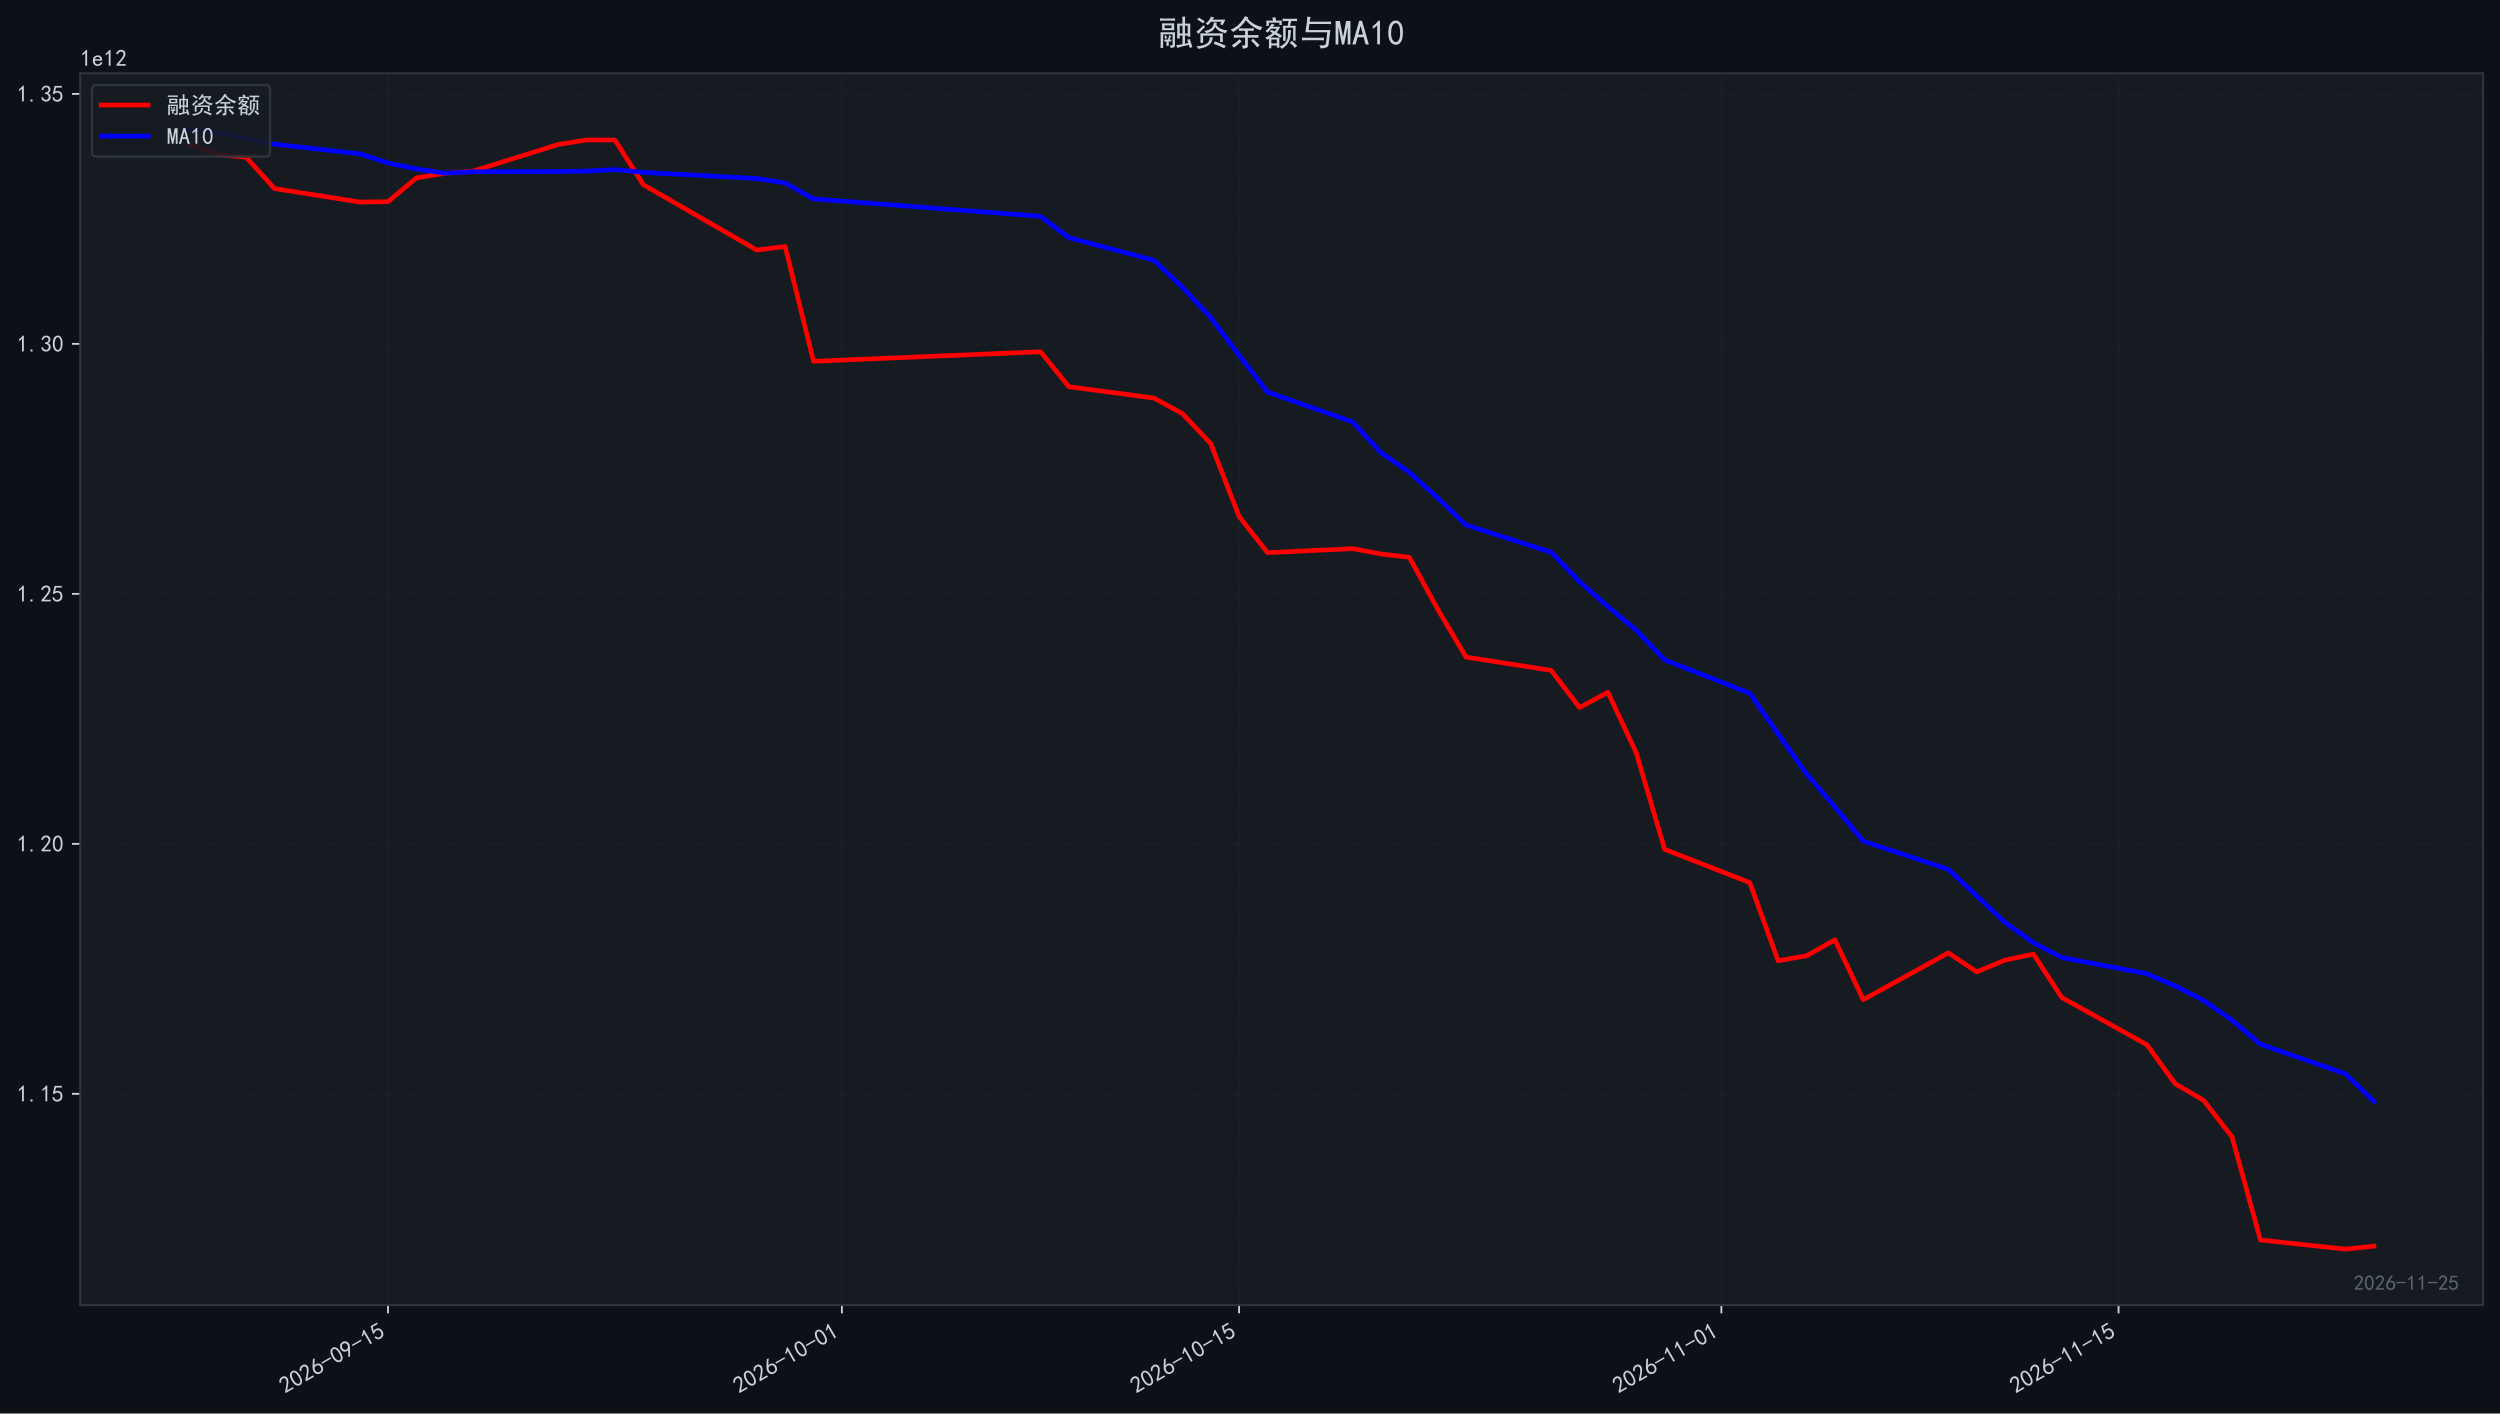
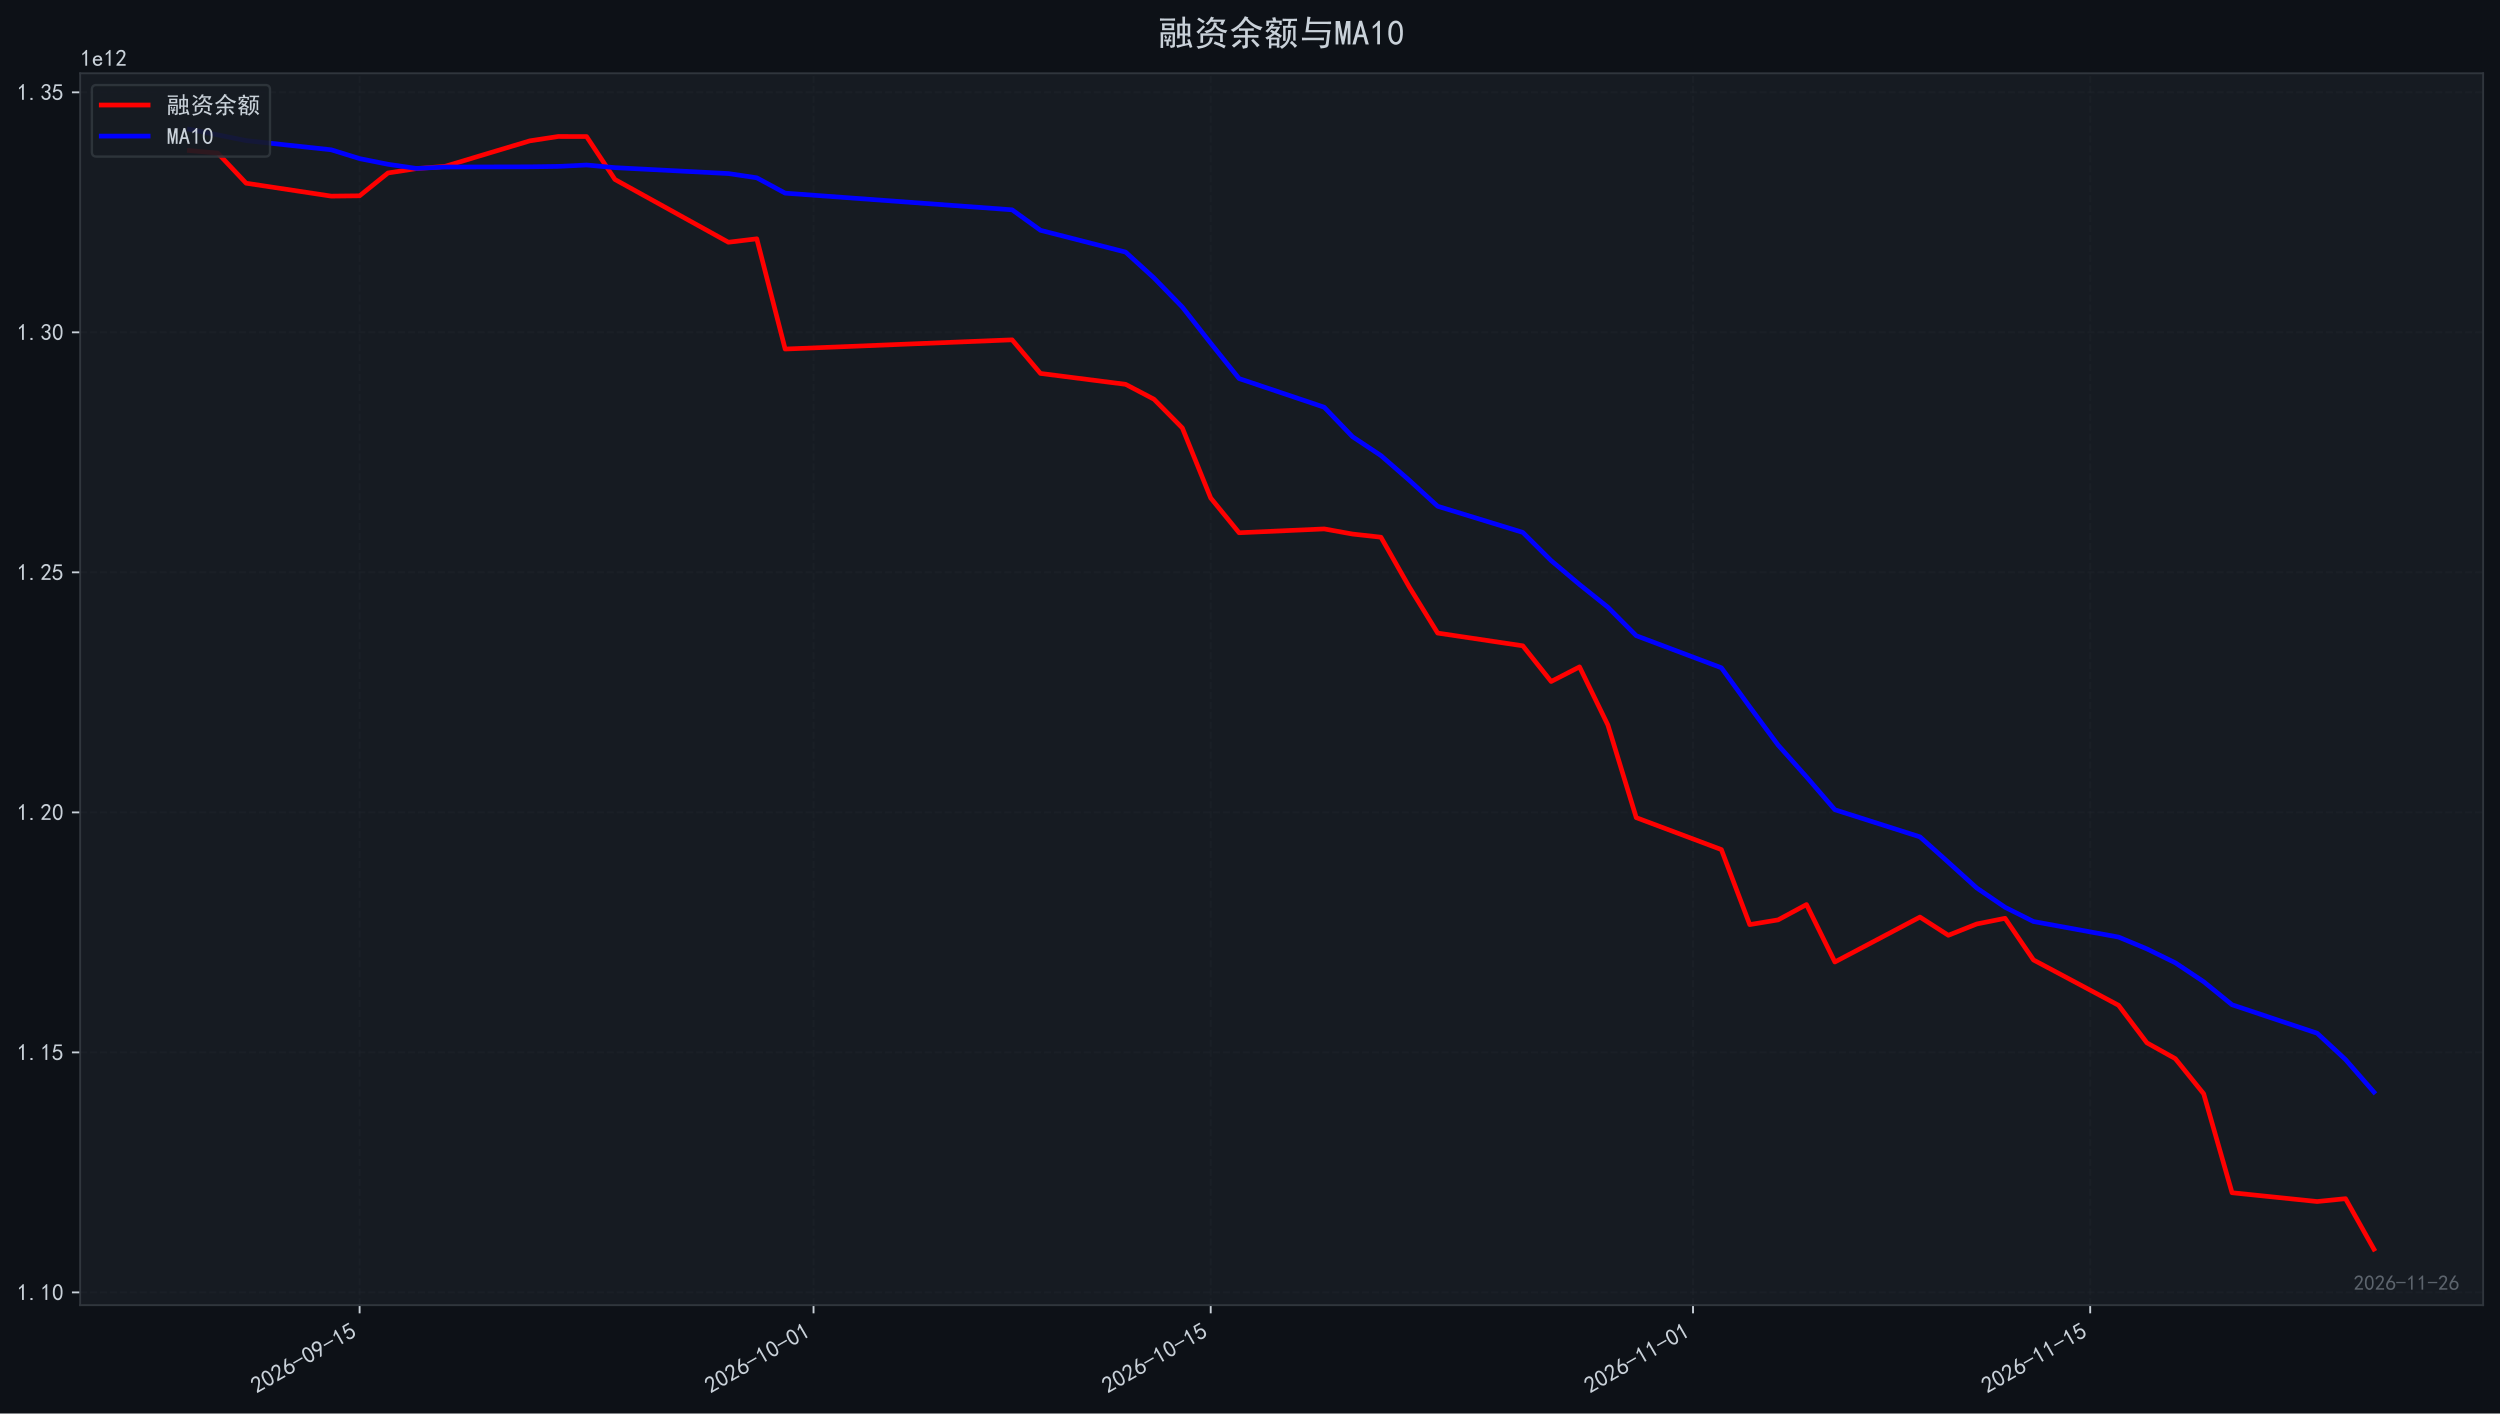
<svg xmlns="http://www.w3.org/2000/svg" xmlns:xlink="http://www.w3.org/1999/xlink" width="1066.68pt" height="603.107pt" viewBox="0 0 1066.68 603.107" version="1.1">
  <defs>
    <style type="text/css">*{stroke-linejoin: round; stroke-linecap: butt}</style>
  </defs>
  <g id="figure_1">
    <g id="patch_1">
      <path d="M 0 603.107  L 1066.68 603.107  L 1066.68 0  L 0 0  z " style="fill: #0d1117" />
    </g>
    <g id="axes_1">
      <g id="patch_2">
        <path d="M 34.2 556.87  L 1059.48 556.87  L 1059.48 31.27  L 34.2 31.27  z " style="fill: #161b22" />
      </g>
      <g id="matplotlib.axis_1">
        <g id="xtick_1">
          <g id="line2d_1">
-             <path d="M 165.538 556.87  L 165.538 31.27  " clip-path="url(#pc53d8f39ee)" style="fill: none; stroke-dasharray: 2.96,1.28; stroke-dashoffset: 0; stroke: #21262d; stroke-opacity: 0.4; stroke-width: 0.8" />
+             <path d="M 153.433 556.87  L 153.433 31.27  " clip-path="url(#pf22f213358)" style="fill: none; stroke-dasharray: 2.96,1.28; stroke-dashoffset: 0; stroke: #21262d; stroke-opacity: 0.4; stroke-width: 0.8" />
          </g>
          <g id="line2d_2">
            <defs>
-               <path id="mf915308648" d="M 0 0  L 0 3.5  " style="stroke: #c9d1d9; stroke-width: 0.8" />
+               <path id="m55d5d6ea92" d="M 0 0  L 0 3.5  " style="stroke: #c9d1d9; stroke-width: 0.8" />
            </defs>
            <g>
-               <use xlink:href="#mf915308648" x="165.538" y="556.87" style="fill: #c9d1d9; stroke: #c9d1d9; stroke-width: 0.8" />
+               <use xlink:href="#m55d5d6ea92" x="153.433" y="556.87" style="fill: #c9d1d9; stroke: #c9d1d9; stroke-width: 0.8" />
            </g>
          </g>
          <g id="text_1">
-             <g style="fill: #c9d1d9" transform="translate(121.6112 594.8242) rotate(-30) scale(0.1 -0.1)">
+             <g style="fill: #c9d1d9" transform="translate(109.5064 594.8242) rotate(-30) scale(0.1 -0.1)">
              <defs>
                <path id="SimHei-32" d="M 300 250  Q 325 625 650 925  Q 975 1225 1475 1862  Q 1975 2500 2125 2850  Q 2275 3200 2237 3450  Q 2200 3700 2000 3862  Q 1800 4025 1537 4000  Q 1275 3975 1037 3800  Q 800 3625 675 3275  L 200 3350  Q 400 3925 712 4187  Q 1025 4450 1450 4475  Q 1700 4500 1900 4462  Q 2100 4425 2312 4287  Q 2525 4150 2662 3875  Q 2800 3600 2762 3212  Q 2725 2825 2375 2287  Q 2025 1750 1025 600  L 2825 600  L 2825 150  L 300 150  L 300 250  z " transform="scale(0.015625)" />
                <path id="SimHei-30" d="M 225 2537  Q 250 3200 412 3587  Q 575 3975 875 4225  Q 1175 4475 1612 4475  Q 2050 4475 2375 4112  Q 2700 3750 2800 3200  Q 2900 2650 2862 1937  Q 2825 1225 2612 775  Q 2400 325 1975 150  Q 1550 -25 1125 187  Q 700 400 525 750  Q 350 1100 275 1487  Q 200 1875 225 2537  z M 750 2687  Q 675 2000 800 1462  Q 925 925 1212 700  Q 1500 475 1800 612  Q 2100 750 2237 1162  Q 2375 1575 2375 2062  Q 2375 2550 2337 2950  Q 2300 3350 2112 3675  Q 1925 4000 1612 4012  Q 1300 4025 1062 3700  Q 825 3375 750 2687  z " transform="scale(0.015625)" />
                <path id="SimHei-36" d="M 250 1612  Q 275 1975 387 2225  Q 500 2475 725 2850  L 1750 4450  L 2325 4450  L 1275 2800  Q 1950 2975 2350 2750  Q 2750 2525 2887 2237  Q 3025 1950 3037 1612  Q 3050 1275 2937 950  Q 2825 625 2537 362  Q 2250 100 1737 75  Q 1225 50 862 262  Q 500 475 362 862  Q 225 1250 250 1612  z M 1025 787  Q 1250 550 1625 525  Q 2000 500 2250 775  Q 2500 1050 2500 1575  Q 2500 2100 2187 2300  Q 1875 2500 1487 2450  Q 1100 2400 925 2075  Q 750 1750 775 1387  Q 800 1025 1025 787  z " transform="scale(0.015625)" />
                <path id="SimHei-2d" d="M 2975 2125  L 125 2125  L 125 2525  L 2975 2525  L 2975 2125  z " transform="scale(0.015625)" />
                <path id="SimHei-39" d="M 800 75  Q 1350 1000 1700 1750  Q 1075 1650 662 1912  Q 250 2175 162 2625  Q 75 3075 175 3437  Q 275 3800 487 4037  Q 700 4275 1000 4375  Q 1300 4475 1537 4475  Q 1775 4475 2025 4375  Q 2275 4275 2475 4075  Q 2675 3875 2750 3662  Q 2825 3450 2825 3112  Q 2825 2775 2575 2250  Q 2325 1725 1350 75  L 800 75  z M 662 2875  Q 700 2550 937 2337  Q 1175 2125 1450 2150  Q 1725 2175 1887 2300  Q 2050 2425 2200 2725  Q 2300 3100 2250 3362  Q 2200 3625 1987 3800  Q 1775 3975 1525 3975  Q 1375 4000 1137 3900  Q 900 3800 762 3500  Q 625 3200 662 2875  z " transform="scale(0.015625)" />
                <path id="SimHei-31" d="M 1400 3600  Q 1075 3275 575 2975  L 575 3450  Q 1200 3875 1600 4450  L 1900 4450  L 1900 150  L 1400 150  L 1400 3600  z " transform="scale(0.015625)" />
                <path id="SimHei-35" d="M 550 1325  Q 725 650 1150 575  Q 1575 500 1837 662  Q 2100 825 2212 1087  Q 2325 1350 2312 1675  Q 2300 2000 2137 2225  Q 1975 2450 1725 2525  Q 1475 2600 1162 2525  Q 850 2450 650 2175  L 225 2225  Q 275 2375 700 4375  L 2675 4375  L 2675 3925  L 1075 3925  Q 950 3250 825 2850  Q 1200 3025 1525 3012  Q 1850 3000 2150 2862  Q 2450 2725 2587 2487  Q 2725 2250 2787 2012  Q 2850 1775 2837 1500  Q 2825 1225 2725 937  Q 2625 650 2425 462  Q 2225 275 1937 162  Q 1650 50 1275 75  Q 900 100 562 350  Q 225 600 100 1200  L 550 1325  z " transform="scale(0.015625)" />
              </defs>
              <use xlink:href="#SimHei-32" />
              <use xlink:href="#SimHei-30" transform="translate(50 0)" />
              <use xlink:href="#SimHei-32" transform="translate(100 0)" />
              <use xlink:href="#SimHei-36" transform="translate(150 0)" />
              <use xlink:href="#SimHei-2d" transform="translate(200 0)" />
              <use xlink:href="#SimHei-30" transform="translate(250 0)" />
              <use xlink:href="#SimHei-39" transform="translate(300 0)" />
              <use xlink:href="#SimHei-2d" transform="translate(350 0)" />
              <use xlink:href="#SimHei-31" transform="translate(400 0)" />
              <use xlink:href="#SimHei-35" transform="translate(450 0)" />
            </g>
          </g>
        </g>
        <g id="xtick_2">
          <g id="line2d_3">
-             <path d="M 359.215 556.87  L 359.215 31.27  " clip-path="url(#pc53d8f39ee)" style="fill: none; stroke-dasharray: 2.96,1.28; stroke-dashoffset: 0; stroke: #21262d; stroke-opacity: 0.4; stroke-width: 0.8" />
+             <path d="M 347.11 556.87  L 347.11 31.27  " clip-path="url(#pf22f213358)" style="fill: none; stroke-dasharray: 2.96,1.28; stroke-dashoffset: 0; stroke: #21262d; stroke-opacity: 0.4; stroke-width: 0.8" />
          </g>
          <g id="line2d_4">
            <g>
-               <use xlink:href="#mf915308648" x="359.215" y="556.87" style="fill: #c9d1d9; stroke: #c9d1d9; stroke-width: 0.8" />
+               <use xlink:href="#m55d5d6ea92" x="347.11" y="556.87" style="fill: #c9d1d9; stroke: #c9d1d9; stroke-width: 0.8" />
            </g>
          </g>
          <g id="text_2">
-             <g style="fill: #c9d1d9" transform="translate(315.2887 594.8242) rotate(-30) scale(0.1 -0.1)">
+             <g style="fill: #c9d1d9" transform="translate(303.1839 594.8242) rotate(-30) scale(0.1 -0.1)">
              <use xlink:href="#SimHei-32" />
              <use xlink:href="#SimHei-30" transform="translate(50 0)" />
              <use xlink:href="#SimHei-32" transform="translate(100 0)" />
              <use xlink:href="#SimHei-36" transform="translate(150 0)" />
              <use xlink:href="#SimHei-2d" transform="translate(200 0)" />
              <use xlink:href="#SimHei-31" transform="translate(250 0)" />
              <use xlink:href="#SimHei-30" transform="translate(300 0)" />
              <use xlink:href="#SimHei-2d" transform="translate(350 0)" />
              <use xlink:href="#SimHei-30" transform="translate(400 0)" />
              <use xlink:href="#SimHei-31" transform="translate(450 0)" />
            </g>
          </g>
        </g>
        <g id="xtick_3">
          <g id="line2d_5">
-             <path d="M 528.683 556.87  L 528.683 31.27  " clip-path="url(#pc53d8f39ee)" style="fill: none; stroke-dasharray: 2.96,1.28; stroke-dashoffset: 0; stroke: #21262d; stroke-opacity: 0.4; stroke-width: 0.8" />
+             <path d="M 516.578 556.87  L 516.578 31.27  " clip-path="url(#pf22f213358)" style="fill: none; stroke-dasharray: 2.96,1.28; stroke-dashoffset: 0; stroke: #21262d; stroke-opacity: 0.4; stroke-width: 0.8" />
          </g>
          <g id="line2d_6">
            <g>
-               <use xlink:href="#mf915308648" x="528.683" y="556.87" style="fill: #c9d1d9; stroke: #c9d1d9; stroke-width: 0.8" />
+               <use xlink:href="#m55d5d6ea92" x="516.578" y="556.87" style="fill: #c9d1d9; stroke: #c9d1d9; stroke-width: 0.8" />
            </g>
          </g>
          <g id="text_3">
-             <g style="fill: #c9d1d9" transform="translate(484.7565 594.8242) rotate(-30) scale(0.1 -0.1)">
+             <g style="fill: #c9d1d9" transform="translate(472.6516 594.8242) rotate(-30) scale(0.1 -0.1)">
              <use xlink:href="#SimHei-32" />
              <use xlink:href="#SimHei-30" transform="translate(50 0)" />
              <use xlink:href="#SimHei-32" transform="translate(100 0)" />
              <use xlink:href="#SimHei-36" transform="translate(150 0)" />
              <use xlink:href="#SimHei-2d" transform="translate(200 0)" />
              <use xlink:href="#SimHei-31" transform="translate(250 0)" />
              <use xlink:href="#SimHei-30" transform="translate(300 0)" />
              <use xlink:href="#SimHei-2d" transform="translate(350 0)" />
              <use xlink:href="#SimHei-31" transform="translate(400 0)" />
              <use xlink:href="#SimHei-35" transform="translate(450 0)" />
            </g>
          </g>
        </g>
        <g id="xtick_4">
          <g id="line2d_7">
-             <path d="M 734.465 556.87  L 734.465 31.27  " clip-path="url(#pc53d8f39ee)" style="fill: none; stroke-dasharray: 2.96,1.28; stroke-dashoffset: 0; stroke: #21262d; stroke-opacity: 0.4; stroke-width: 0.8" />
+             <path d="M 722.36 556.87  L 722.36 31.27  " clip-path="url(#pf22f213358)" style="fill: none; stroke-dasharray: 2.96,1.28; stroke-dashoffset: 0; stroke: #21262d; stroke-opacity: 0.4; stroke-width: 0.8" />
          </g>
          <g id="line2d_8">
            <g>
-               <use xlink:href="#mf915308648" x="734.465" y="556.87" style="fill: #c9d1d9; stroke: #c9d1d9; stroke-width: 0.8" />
+               <use xlink:href="#m55d5d6ea92" x="722.36" y="556.87" style="fill: #c9d1d9; stroke: #c9d1d9; stroke-width: 0.8" />
            </g>
          </g>
          <g id="text_4">
-             <g style="fill: #c9d1d9" transform="translate(690.5388 594.8242) rotate(-30) scale(0.1 -0.1)">
+             <g style="fill: #c9d1d9" transform="translate(678.4339 594.8242) rotate(-30) scale(0.1 -0.1)">
              <use xlink:href="#SimHei-32" />
              <use xlink:href="#SimHei-30" transform="translate(50 0)" />
              <use xlink:href="#SimHei-32" transform="translate(100 0)" />
              <use xlink:href="#SimHei-36" transform="translate(150 0)" />
              <use xlink:href="#SimHei-2d" transform="translate(200 0)" />
              <use xlink:href="#SimHei-31" transform="translate(250 0)" />
              <use xlink:href="#SimHei-31" transform="translate(300 0)" />
              <use xlink:href="#SimHei-2d" transform="translate(350 0)" />
              <use xlink:href="#SimHei-30" transform="translate(400 0)" />
              <use xlink:href="#SimHei-31" transform="translate(450 0)" />
            </g>
          </g>
        </g>
        <g id="xtick_5">
          <g id="line2d_9">
-             <path d="M 903.933 556.87  L 903.933 31.27  " clip-path="url(#pc53d8f39ee)" style="fill: none; stroke-dasharray: 2.96,1.28; stroke-dashoffset: 0; stroke: #21262d; stroke-opacity: 0.4; stroke-width: 0.8" />
+             <path d="M 891.828 556.87  L 891.828 31.27  " clip-path="url(#pf22f213358)" style="fill: none; stroke-dasharray: 2.96,1.28; stroke-dashoffset: 0; stroke: #21262d; stroke-opacity: 0.4; stroke-width: 0.8" />
          </g>
          <g id="line2d_10">
            <g>
-               <use xlink:href="#mf915308648" x="903.933" y="556.87" style="fill: #c9d1d9; stroke: #c9d1d9; stroke-width: 0.8" />
+               <use xlink:href="#m55d5d6ea92" x="891.828" y="556.87" style="fill: #c9d1d9; stroke: #c9d1d9; stroke-width: 0.8" />
            </g>
          </g>
          <g id="text_5">
-             <g style="fill: #c9d1d9" transform="translate(860.0065 594.8242) rotate(-30) scale(0.1 -0.1)">
+             <g style="fill: #c9d1d9" transform="translate(847.9017 594.8242) rotate(-30) scale(0.1 -0.1)">
              <use xlink:href="#SimHei-32" />
              <use xlink:href="#SimHei-30" transform="translate(50 0)" />
              <use xlink:href="#SimHei-32" transform="translate(100 0)" />
              <use xlink:href="#SimHei-36" transform="translate(150 0)" />
              <use xlink:href="#SimHei-2d" transform="translate(200 0)" />
              <use xlink:href="#SimHei-31" transform="translate(250 0)" />
              <use xlink:href="#SimHei-31" transform="translate(300 0)" />
              <use xlink:href="#SimHei-2d" transform="translate(350 0)" />
              <use xlink:href="#SimHei-31" transform="translate(400 0)" />
              <use xlink:href="#SimHei-35" transform="translate(450 0)" />
            </g>
          </g>
        </g>
      </g>
      <g id="matplotlib.axis_2">
        <g id="ytick_1">
          <g id="line2d_11">
-             <path d="M 34.2 466.708  L 1059.48 466.708  " clip-path="url(#pc53d8f39ee)" style="fill: none; stroke-dasharray: 2.96,1.28; stroke-dashoffset: 0; stroke: #21262d; stroke-opacity: 0.4; stroke-width: 0.8" />
+             <path d="M 34.2 551.441  L 1059.48 551.441  " clip-path="url(#pf22f213358)" style="fill: none; stroke-dasharray: 2.96,1.28; stroke-dashoffset: 0; stroke: #21262d; stroke-opacity: 0.4; stroke-width: 0.8" />
          </g>
          <g id="line2d_12">
            <defs>
-               <path id="mda0d1d47e9" d="M 0 0  L -3.5 0  " style="stroke: #c9d1d9; stroke-width: 0.8" />
+               <path id="mf842f2596a" d="M 0 0  L -3.5 0  " style="stroke: #c9d1d9; stroke-width: 0.8" />
            </defs>
            <g>
-               <use xlink:href="#mda0d1d47e9" x="34.2" y="466.708" style="fill: #c9d1d9; stroke: #c9d1d9; stroke-width: 0.8" />
+               <use xlink:href="#mf842f2596a" x="34.2" y="551.441" style="fill: #c9d1d9; stroke: #c9d1d9; stroke-width: 0.8" />
            </g>
          </g>
          <g id="text_6">
-             <g style="fill: #c9d1d9" transform="translate(7.2 470.1454) scale(0.1 -0.1)">
+             <g style="fill: #c9d1d9" transform="translate(7.2 554.879) scale(0.1 -0.1)">
              <defs>
                <path id="SimHei-2e" d="M 1075 125  L 500 125  L 500 675  L 1075 675  L 1075 125  z " transform="scale(0.015625)" />
              </defs>
              <use xlink:href="#SimHei-31" />
              <use xlink:href="#SimHei-2e" transform="translate(50 0)" />
              <use xlink:href="#SimHei-31" transform="translate(100 0)" />
-               <use xlink:href="#SimHei-35" transform="translate(150 0)" />
+               <use xlink:href="#SimHei-30" transform="translate(150 0)" />
            </g>
          </g>
        </g>
        <g id="ytick_2">
          <g id="line2d_13">
-             <path d="M 34.2 360.049  L 1059.48 360.049  " clip-path="url(#pc53d8f39ee)" style="fill: none; stroke-dasharray: 2.96,1.28; stroke-dashoffset: 0; stroke: #21262d; stroke-opacity: 0.4; stroke-width: 0.8" />
+             <path d="M 34.2 449.03  L 1059.48 449.03  " clip-path="url(#pf22f213358)" style="fill: none; stroke-dasharray: 2.96,1.28; stroke-dashoffset: 0; stroke: #21262d; stroke-opacity: 0.4; stroke-width: 0.8" />
          </g>
          <g id="line2d_14">
            <g>
-               <use xlink:href="#mda0d1d47e9" x="34.2" y="360.049" style="fill: #c9d1d9; stroke: #c9d1d9; stroke-width: 0.8" />
+               <use xlink:href="#mf842f2596a" x="34.2" y="449.03" style="fill: #c9d1d9; stroke: #c9d1d9; stroke-width: 0.8" />
            </g>
          </g>
          <g id="text_7">
-             <g style="fill: #c9d1d9" transform="translate(7.2 363.4861) scale(0.1 -0.1)">
-               <use xlink:href="#SimHei-31" />
-               <use xlink:href="#SimHei-2e" transform="translate(50 0)" />
-               <use xlink:href="#SimHei-32" transform="translate(100 0)" />
-               <use xlink:href="#SimHei-30" transform="translate(150 0)" />
+             <g style="fill: #c9d1d9" transform="translate(7.2 452.4677) scale(0.1 -0.1)">
+               <use xlink:href="#SimHei-31" />
+               <use xlink:href="#SimHei-2e" transform="translate(50 0)" />
+               <use xlink:href="#SimHei-31" transform="translate(100 0)" />
+               <use xlink:href="#SimHei-35" transform="translate(150 0)" />
            </g>
          </g>
        </g>
        <g id="ytick_3">
          <g id="line2d_15">
-             <path d="M 34.2 253.389  L 1059.48 253.389  " clip-path="url(#pc53d8f39ee)" style="fill: none; stroke-dasharray: 2.96,1.28; stroke-dashoffset: 0; stroke: #21262d; stroke-opacity: 0.4; stroke-width: 0.8" />
+             <path d="M 34.2 346.619  L 1059.48 346.619  " clip-path="url(#pf22f213358)" style="fill: none; stroke-dasharray: 2.96,1.28; stroke-dashoffset: 0; stroke: #21262d; stroke-opacity: 0.4; stroke-width: 0.8" />
          </g>
          <g id="line2d_16">
            <g>
-               <use xlink:href="#mda0d1d47e9" x="34.2" y="253.389" style="fill: #c9d1d9; stroke: #c9d1d9; stroke-width: 0.8" />
+               <use xlink:href="#mf842f2596a" x="34.2" y="346.619" style="fill: #c9d1d9; stroke: #c9d1d9; stroke-width: 0.8" />
            </g>
          </g>
          <g id="text_8">
-             <g style="fill: #c9d1d9" transform="translate(7.2 256.8269) scale(0.1 -0.1)">
-               <use xlink:href="#SimHei-31" />
-               <use xlink:href="#SimHei-2e" transform="translate(50 0)" />
-               <use xlink:href="#SimHei-32" transform="translate(100 0)" />
-               <use xlink:href="#SimHei-35" transform="translate(150 0)" />
+             <g style="fill: #c9d1d9" transform="translate(7.2 350.0564) scale(0.1 -0.1)">
+               <use xlink:href="#SimHei-31" />
+               <use xlink:href="#SimHei-2e" transform="translate(50 0)" />
+               <use xlink:href="#SimHei-32" transform="translate(100 0)" />
+               <use xlink:href="#SimHei-30" transform="translate(150 0)" />
            </g>
          </g>
        </g>
        <g id="ytick_4">
          <g id="line2d_17">
-             <path d="M 34.2 146.73  L 1059.48 146.73  " clip-path="url(#pc53d8f39ee)" style="fill: none; stroke-dasharray: 2.96,1.28; stroke-dashoffset: 0; stroke: #21262d; stroke-opacity: 0.4; stroke-width: 0.8" />
+             <path d="M 34.2 244.208  L 1059.48 244.208  " clip-path="url(#pf22f213358)" style="fill: none; stroke-dasharray: 2.96,1.28; stroke-dashoffset: 0; stroke: #21262d; stroke-opacity: 0.4; stroke-width: 0.8" />
          </g>
          <g id="line2d_18">
            <g>
-               <use xlink:href="#mda0d1d47e9" x="34.2" y="146.73" style="fill: #c9d1d9; stroke: #c9d1d9; stroke-width: 0.8" />
+               <use xlink:href="#mf842f2596a" x="34.2" y="244.208" style="fill: #c9d1d9; stroke: #c9d1d9; stroke-width: 0.8" />
            </g>
          </g>
          <g id="text_9">
-             <g style="fill: #c9d1d9" transform="translate(7.2 150.1677) scale(0.1 -0.1)">
+             <g style="fill: #c9d1d9" transform="translate(7.2 247.6451) scale(0.1 -0.1)">
+               <use xlink:href="#SimHei-31" />
+               <use xlink:href="#SimHei-2e" transform="translate(50 0)" />
+               <use xlink:href="#SimHei-32" transform="translate(100 0)" />
+               <use xlink:href="#SimHei-35" transform="translate(150 0)" />
+             </g>
+           </g>
+         </g>
+         <g id="ytick_5">
+           <g id="line2d_19">
+             <path d="M 34.2 141.796  L 1059.48 141.796  " clip-path="url(#pf22f213358)" style="fill: none; stroke-dasharray: 2.96,1.28; stroke-dashoffset: 0; stroke: #21262d; stroke-opacity: 0.4; stroke-width: 0.8" />
+           </g>
+           <g id="line2d_20">
+             <g>
+               <use xlink:href="#mf842f2596a" x="34.2" y="141.796" style="fill: #c9d1d9; stroke: #c9d1d9; stroke-width: 0.8" />
+             </g>
+           </g>
+           <g id="text_10">
+             <g style="fill: #c9d1d9" transform="translate(7.2 145.2338) scale(0.1 -0.1)">
              <defs>
                <path id="SimHei-33" d="M 250 1225  L 700 1300  Q 800 975 1025 762  Q 1250 550 1587 562  Q 1925 575 2125 837  Q 2325 1100 2300 1437  Q 2275 1775 2037 1962  Q 1800 2150 1275 2225  L 1275 2550  Q 1800 2600 2037 2825  Q 2275 3050 2250 3412  Q 2225 3775 1925 3937  Q 1625 4100 1287 3975  Q 950 3850 750 3275  L 300 3350  Q 450 3800 712 4100  Q 975 4400 1425 4450  Q 1875 4500 2212 4337  Q 2550 4175 2687 3837  Q 2825 3500 2725 3100  Q 2625 2700 2150 2400  Q 2500 2250 2687 1950  Q 2875 1650 2812 1162  Q 2750 675 2375 375  Q 2000 75 1525 87  Q 1050 100 700 387  Q 350 675 250 1225  z " transform="scale(0.015625)" />
              </defs>
              <use xlink:href="#SimHei-31" />
              <use xlink:href="#SimHei-2e" transform="translate(50 0)" />
              <use xlink:href="#SimHei-33" transform="translate(100 0)" />
              <use xlink:href="#SimHei-30" transform="translate(150 0)" />
            </g>
          </g>
        </g>
-         <g id="ytick_5">
-           <g id="line2d_19">
-             <path d="M 34.2 40.071  L 1059.48 40.071  " clip-path="url(#pc53d8f39ee)" style="fill: none; stroke-dasharray: 2.96,1.28; stroke-dashoffset: 0; stroke: #21262d; stroke-opacity: 0.4; stroke-width: 0.8" />
-           </g>
-           <g id="line2d_20">
-             <g>
-               <use xlink:href="#mda0d1d47e9" x="34.2" y="40.071" style="fill: #c9d1d9; stroke: #c9d1d9; stroke-width: 0.8" />
-             </g>
-           </g>
-           <g id="text_10">
-             <g style="fill: #c9d1d9" transform="translate(7.2 43.50841) scale(0.1 -0.1)">
+         <g id="ytick_6">
+           <g id="line2d_21">
+             <path d="M 34.2 39.385  L 1059.48 39.385  " clip-path="url(#pf22f213358)" style="fill: none; stroke-dasharray: 2.96,1.28; stroke-dashoffset: 0; stroke: #21262d; stroke-opacity: 0.4; stroke-width: 0.8" />
+           </g>
+           <g id="line2d_22">
+             <g>
+               <use xlink:href="#mf842f2596a" x="34.2" y="39.385" style="fill: #c9d1d9; stroke: #c9d1d9; stroke-width: 0.8" />
+             </g>
+           </g>
+           <g id="text_11">
+             <g style="fill: #c9d1d9" transform="translate(7.2 42.82245) scale(0.1 -0.1)">
              <use xlink:href="#SimHei-31" />
              <use xlink:href="#SimHei-2e" transform="translate(50 0)" />
              <use xlink:href="#SimHei-33" transform="translate(100 0)" />
              <use xlink:href="#SimHei-35" transform="translate(150 0)" />
            </g>
          </g>
        </g>
-         <g id="text_11">
+         <g id="text_12">
          <g style="fill: #c9d1d9" transform="translate(34.2 28.27031) scale(0.1 -0.1)">
            <defs>
              <path id="SimHei-65" d="M 2850 1075  Q 2800 625 2450 350  Q 2100 75 1625 75  Q 1025 75 637 462  Q 250 850 250 1525  Q 250 2200 637 2587  Q 1025 2975 1625 2975  Q 2150 2975 2487 2637  Q 2825 2300 2825 1525  L 800 1525  Q 800 975 1037 750  Q 1275 525 1625 525  Q 1900 525 2075 662  Q 2250 800 2300 1075  L 2850 1075  z M 2250 1925  Q 2200 2275 2025 2412  Q 1850 2550 1575 2550  Q 1325 2550 1125 2412  Q 925 2275 825 1925  L 2250 1925  z " transform="scale(0.015625)" />
            </defs>
            <use xlink:href="#SimHei-31" />
            <use xlink:href="#SimHei-65" transform="translate(50 0)" />
            <use xlink:href="#SimHei-31" transform="translate(100 0)" />
            <use xlink:href="#SimHei-32" transform="translate(150 0)" />
          </g>
        </g>
      </g>
-       <g id="line2d_21">
-         <path d="M 80.804 61.518  L 92.908 65.961  L 105.013 67.084  L 117.118 80.463  L 153.433 86.208  L 165.538 86.059  L 177.642 75.914  L 189.747 73.978  L 201.852 73.003  L 238.167 61.637  L 250.271 59.702  L 262.376 59.734  L 274.481 78.806  L 322.9 106.693  L 335.005 105.17  L 347.11 154.152  L 443.949 150.062  L 456.054 164.996  L 492.368 169.84  L 504.473 176.457  L 516.578 189.229  L 528.683 220.354  L 540.788 235.791  L 577.102 234.088  L 589.207 236.37  L 601.312 237.772  L 613.417 259.92  L 625.521 280.372  L 661.836 286.033  L 673.941 301.879  L 686.046 295.396  L 698.151 321.248  L 710.255 362.392  L 746.57 376.586  L 758.675 409.919  L 770.78 407.818  L 782.884 401.01  L 794.989 426.526  L 831.304 406.573  L 843.409 414.669  L 855.513 409.645  L 867.618 407.116  L 879.723 425.614  L 916.038 445.775  L 928.142 462.465  L 940.247 469.485  L 952.352 485.101  L 964.457 529.065  L 1000.772 532.979  L 1012.876 531.7  " clip-path="url(#pc53d8f39ee)" style="fill: none; stroke: #ff0000; stroke-width: 2; stroke-linecap: square" />
-       </g>
-       <g id="line2d_22">
-         <path d="M 80.804 55.161  L 92.908 56.502  L 105.013 59.006  L 117.118 61.54  L 153.433 65.625  L 165.538 69.533  L 177.642 72.053  L 189.747 73.9  L 201.852 73.277  L 238.167 73.183  L 250.271 73.001  L 262.376 72.378  L 274.481 73.55  L 322.9 76.173  L 335.005 78.07  L 347.11 84.879  L 443.949 92.294  L 456.054 101.396  L 492.368 111.079  L 504.473 122.561  L 516.578 135.514  L 528.683 151.576  L 540.788 167.274  L 577.102 180.014  L 589.207 193.134  L 601.312 201.496  L 613.417 212.482  L 625.521 224.019  L 661.836 235.639  L 673.941 248.181  L 686.046 258.797  L 698.151 268.887  L 710.255 281.547  L 746.57 295.797  L 758.675 313.152  L 770.78 330.156  L 782.884 344.265  L 794.989 358.881  L 831.304 370.935  L 843.409 382.214  L 855.513 393.639  L 867.618 402.225  L 879.723 408.548  L 916.038 415.467  L 928.142 420.721  L 940.247 426.888  L 952.352 435.297  L 964.457 445.551  L 1000.772 458.192  L 1012.876 469.895  " clip-path="url(#pc53d8f39ee)" style="fill: none; stroke: #0000ff; stroke-width: 2; stroke-linecap: square" />
+       <g id="line2d_23">
+         <path d="M 80.804 64.244  L 92.908 65.322  L 105.013 78.169  L 141.328 83.685  L 153.433 83.541  L 165.538 73.801  L 177.642 71.942  L 189.747 71.006  L 226.062 60.092  L 238.167 58.234  L 250.271 58.265  L 262.376 76.577  L 310.796 103.354  L 322.9 101.892  L 335.005 148.923  L 431.844 144.995  L 443.949 159.335  L 480.263 163.986  L 492.368 170.339  L 504.473 182.603  L 516.578 212.488  L 528.683 227.31  L 564.997 225.675  L 577.102 227.866  L 589.207 229.212  L 601.312 250.478  L 613.417 270.116  L 649.731 275.551  L 661.836 290.766  L 673.941 284.541  L 686.046 309.364  L 698.151 348.869  L 734.465 362.498  L 746.57 394.503  L 758.675 392.486  L 770.78 385.949  L 782.884 410.449  L 819.199 391.29  L 831.304 399.064  L 843.409 394.24  L 855.513 391.812  L 867.618 409.573  L 903.933 428.931  L 916.038 444.956  L 928.142 451.697  L 940.247 466.691  L 952.352 508.904  L 988.667 512.662  L 1000.772 511.434  L 1012.876 532.979  " clip-path="url(#pf22f213358)" style="fill: none; stroke: #ff0000; stroke-width: 2; stroke-linecap: square" />
+       </g>
+       <g id="line2d_24">
+         <path d="M 80.804 55.161  L 92.908 57.565  L 105.013 59.999  L 141.328 63.921  L 153.433 67.674  L 165.538 70.093  L 177.642 71.867  L 189.747 71.269  L 226.062 71.178  L 238.167 71.004  L 250.271 70.406  L 262.376 71.531  L 310.796 74.05  L 322.9 75.87  L 335.005 82.409  L 431.844 89.528  L 443.949 98.267  L 480.263 107.565  L 492.368 118.59  L 504.473 131.027  L 516.578 146.449  L 528.683 161.522  L 564.997 173.754  L 577.102 186.352  L 589.207 194.381  L 601.312 204.929  L 613.417 216.007  L 649.731 227.164  L 661.836 239.206  L 673.941 249.4  L 686.046 259.088  L 698.151 271.244  L 734.465 284.926  L 746.57 301.59  L 758.675 317.917  L 770.78 331.464  L 782.884 345.497  L 819.199 357.071  L 831.304 367.901  L 843.409 378.871  L 855.513 387.116  L 867.618 393.186  L 903.933 399.83  L 916.038 404.875  L 928.142 410.796  L 940.247 418.87  L 952.352 428.716  L 988.667 440.853  L 1000.772 452.09  L 1012.876 465.964  " clip-path="url(#pf22f213358)" style="fill: none; stroke: #0000ff; stroke-width: 2; stroke-linecap: square" />
      </g>
      <g id="patch_3">
        <path d="M 34.2 556.87  L 34.2 31.27  " style="fill: none; stroke: #30363d; stroke-width: 0.8; stroke-linejoin: miter; stroke-linecap: square" />
      </g>
      <g id="patch_4">
        <path d="M 1059.48 556.87  L 1059.48 31.27  " style="fill: none; stroke: #30363d; stroke-width: 0.8; stroke-linejoin: miter; stroke-linecap: square" />
      </g>
      <g id="patch_5">
        <path d="M 34.2 556.87  L 1059.48 556.87  " style="fill: none; stroke: #30363d; stroke-width: 0.8; stroke-linejoin: miter; stroke-linecap: square" />
      </g>
      <g id="patch_6">
        <path d="M 34.2 31.27  L 1059.48 31.27  " style="fill: none; stroke: #30363d; stroke-width: 0.8; stroke-linejoin: miter; stroke-linecap: square" />
      </g>
-       <g id="text_12">
+       <g id="text_13">
        <g style="fill: #8b949e; opacity: 0.6" transform="translate(1004.227 550.4893) scale(0.09 -0.09)">
          <use xlink:href="#SimHei-32" />
          <use xlink:href="#SimHei-30" transform="translate(50 0)" />
          <use xlink:href="#SimHei-32" transform="translate(100 0)" />
          <use xlink:href="#SimHei-36" transform="translate(150 0)" />
          <use xlink:href="#SimHei-2d" transform="translate(200 0)" />
          <use xlink:href="#SimHei-31" transform="translate(250 0)" />
          <use xlink:href="#SimHei-31" transform="translate(300 0)" />
          <use xlink:href="#SimHei-2d" transform="translate(350 0)" />
          <use xlink:href="#SimHei-32" transform="translate(400 0)" />
-           <use xlink:href="#SimHei-35" transform="translate(450 0)" />
-         </g>
-       </g>
-       <g id="text_13">
+           <use xlink:href="#SimHei-36" transform="translate(450 0)" />
+         </g>
+       </g>
+       <g id="text_14">
        <g style="fill: #c9d1d9" transform="translate(494.34 19.27031) scale(0.15 -0.15)">
          <defs>
            <path id="SimHei-878d" d="M 5200 975  Q 5400 1025 5650 1125  Q 5775 775 5887 475  Q 6000 175 6150 -350  Q 5925 -425 5675 -500  Q 5575 -175 5500 50  Q 4825 -100 4362 -212  Q 3900 -325 3400 -500  Q 3325 -225 3200 0  Q 3575 25 4350 175  L 4350 1750  L 3850 1750  L 3850 1225  L 3375 1225  Q 3400 1975 3400 2675  Q 3400 3400 3375 3925  L 4350 3925  Q 4350 4925 4325 5200  L 4825 5200  Q 4800 4875 4800 3925  L 5775 3925  Q 5750 3325 5750 2700  Q 5750 2100 5775 1550  L 5300 1550  L 5300 1750  L 4800 1750  L 4800 250  Q 5075 325 5400 400  Q 5325 650 5200 975  z M 2025 -50  Q 2425 -50 2475 -12  Q 2525 25 2550 150  L 2550 1975  L 825 1975  L 825 -500  L 350 -500  Q 375 100 375 475  L 375 1400  Q 375 1850 350 2350  L 3000 2350  Q 2975 1950 2975 1450  L 2975 -25  Q 2975 -325 2787 -387  Q 2600 -450 2225 -525  Q 2125 -225 2025 -50  z M 625 2725  Q 650 3050 650 3350  Q 650 3675 625 3975  L 2850 3975  Q 2825 3675 2825 3350  Q 2825 3050 2850 2725  L 625 2725  z M 3000 4450  Q 2650 4475 2175 4475  L 1200 4475  Q 625 4475 250 4450  L 250 4875  Q 550 4850 1125 4850  L 2175 4850  Q 2700 4850 3000 4875  L 3000 4450  z M 2325 1675  Q 2175 1475 2000 1025  L 2325 1025  L 2325 675  L 1850 675  L 1850 -125  L 1425 -125  L 1425 675  L 1025 675  L 1025 1025  L 1700 1025  Q 1875 1500 1925 1825  Q 2100 1700 2325 1675  z M 5300 2125  L 5300 3550  L 4800 3550  L 4800 2125  L 5300 2125  z M 4350 2125  L 4350 3550  L 3850 3550  L 3850 2125  L 4350 2125  z M 2350 3100  L 2350 3600  L 1100 3600  L 1100 3100  L 2350 3100  z M 1575 1275  Q 1400 1225 1225 1150  Q 1150 1425 1025 1675  L 1325 1825  Q 1425 1550 1575 1275  z " transform="scale(0.015625)" />
            <path id="SimHei-8d44" d="M 5300 2150  Q 5275 1825 5275 1450  Q 5275 1075 5300 575  L 4800 575  L 4800 1725  L 1700 1725  L 1700 425  L 1200 425  Q 1225 1000 1225 1375  Q 1225 1775 1200 2150  L 5300 2150  z M 4225 4075  Q 4050 3775 4200 3562  Q 4350 3350 4612 3162  Q 4875 2975 5262 2850  Q 5650 2725 6125 2700  Q 5925 2425 5825 2175  Q 5200 2300 4712 2550  Q 4225 2800 3900 3350  Q 3675 2775 3250 2550  Q 2825 2325 2325 2175  Q 2125 2400 1925 2575  Q 2975 2775 3300 3175  Q 3625 3575 3650 4150  L 4225 4075  z M 3125 4250  Q 2825 3850 2550 3650  Q 2375 3825 2175 3950  Q 2475 4150 2737 4487  Q 3000 4825 3150 5200  Q 3375 5100 3700 5050  Q 3575 4825 3400 4650  L 5750 4650  Q 5675 4500 5300 3675  Q 5000 3750 4800 3775  Q 4925 4050 5025 4250  L 3125 4250  z M 3525 1375  Q 3400 1100 3337 825  Q 3275 550 3012 262  Q 2750 -25 2250 -275  Q 1750 -525 800 -675  Q 725 -425 500 -200  Q 1225 -175 1712 -12  Q 2200 150 2450 350  Q 2700 550 2812 837  Q 2925 1125 2925 1450  Q 3225 1400 3525 1375  z M 3825 700  Q 4300 525 4750 350  Q 5200 175 5825 -100  Q 5675 -300 5550 -600  Q 5075 -325 4612 -125  Q 4150 75 3625 250  Q 3750 450 3825 700  z M 2075 3325  Q 1450 2750 875 2050  Q 625 2325 475 2425  Q 1275 3050 1725 3625  Q 1850 3500 2075 3325  z M 1700 3975  Q 1300 4275 625 4675  Q 800 4850 925 5025  Q 1150 4875 2000 4350  Q 1850 4200 1700 3975  z " transform="scale(0.015625)" />
            <path id="SimHei-4f59" d="M 3850 3050  Q 4150 3050 4525 3075  L 4525 2600  Q 4225 2625 3850 2625  L 3450 2625  L 3450 1825  L 4475 1825  Q 5050 1825 5375 1850  L 5375 1350  Q 5025 1375 4500 1375  L 3450 1375  L 3450 -75  Q 3450 -450 3187 -525  Q 2925 -600 2550 -650  Q 2525 -425 2350 -50  Q 2825 -75 2887 -25  Q 2950 25 2950 175  L 2950 1375  L 1800 1375  Q 1225 1375 900 1350  L 900 1850  Q 1200 1825 1800 1825  L 2950 1825  L 2950 2625  L 2550 2625  Q 2325 2625 1825 2600  L 1825 3075  Q 2225 3050 2525 3050  L 3850 3050  z M 3400 4850  Q 4450 3575 6150 3300  Q 5925 3150 5750 2700  Q 4150 3250 3100 4550  Q 2375 3350 800 2400  Q 450 2725 325 2800  Q 1475 3325 2112 4100  Q 2750 4875 2900 5275  Q 3150 5175 3550 5050  L 3400 4850  z M 2325 700  Q 2075 500 1625 112  Q 1175 -275 925 -450  Q 725 -225 525 -50  Q 1600 675 1900 1075  Q 2100 875 2325 700  z M 4400 1175  Q 4750 850 5025 550  L 5600 0  Q 5375 -175 5125 -400  Q 4875 25 4050 850  Q 4200 950 4400 1175  z " transform="scale(0.015625)" />
            <path id="SimHei-989d" d="M 1925 3700  Q 1725 3550 1550 3350  L 2950 3350  Q 2875 3150 2700 2875  Q 2525 2600 2300 2300  Q 2500 2200 2712 2075  Q 2925 1950 3275 1725  Q 3125 1575 2950 1325  Q 2700 1525 2475 1662  Q 2250 1800 1950 1950  Q 1575 1650 1150 1375  L 2800 1375  Q 2775 950 2775 500  Q 2775 50 2800 -450  L 2325 -450  L 2325 -50  L 1325 -50  L 1325 -575  L 875 -575  Q 900 -75 900 275  L 900 1175  Q 675 1075 550 1000  Q 400 1225 225 1400  Q 625 1550 975 1762  Q 1325 1975 1550 2200  Q 1300 2350 1075 2475  Q 1175 2625 1350 2800  Q 1625 2650 1925 2500  Q 2150 2750 2300 3000  L 1300 3000  Q 1200 2875 1025 2687  Q 850 2500 650 2275  Q 475 2425 250 2575  Q 650 2875 937 3237  Q 1225 3600 1375 3925  Q 1650 3800 1925 3700  z M 4150 4400  Q 3775 4400 3375 4375  L 3375 4825  Q 3750 4800 4200 4800  L 5300 4800  Q 5600 4800 6000 4825  L 6000 4375  Q 5625 4400 5300 4400  L 4950 4400  Q 4850 3975 4725 3525  L 5750 3525  Q 5725 3125 5725 2775  L 5725 1625  Q 5725 1300 5750 825  L 5300 825  L 5300 3175  L 3925 3175  L 3925 800  L 3450 800  Q 3475 1275 3475 1650  L 3475 2800  Q 3475 3175 3450 3525  L 4300 3525  Q 4400 4025 4450 4400  L 4150 4400  z M 2050 5100  Q 2100 4825 2200 4475  L 3225 4475  Q 3200 4275 3200 4075  Q 3200 3875 3225 3675  L 2775 3675  L 2775 4100  L 875 4100  L 875 3500  L 400 3500  Q 425 3775 425 4000  Q 425 4250 400 4475  L 1650 4475  Q 1550 4750 1475 5000  Q 1800 5050 2050 5100  z M 4925 2725  Q 4850 2425 4837 2025  Q 4825 1625 4712 1175  Q 4600 725 4262 250  Q 3925 -225 3250 -675  Q 3050 -425 2850 -250  Q 3375 -25 3687 262  Q 4000 550 4162 937  Q 4325 1325 4350 1750  Q 4375 2175 4375 2775  Q 4575 2750 4925 2725  z M 2325 325  L 2325 1025  L 1325 1025  L 1325 325  L 2325 325  z M 5075 800  Q 5300 575 5487 400  Q 5675 225 6025 -100  Q 5800 -275 5600 -500  Q 5450 -275 5275 -87  Q 5100 100 4675 400  Q 4875 575 5075 800  z " transform="scale(0.015625)" />
            <path id="SimHei-4e0e" d="M 5350 100  Q 5275 -300 4925 -425  Q 4575 -550 3900 -600  Q 3875 -375 3650 -25  Q 4375 -50 4575 0  Q 4775 50 4837 225  Q 4900 400 5100 2350  L 1125 2350  Q 1450 4350 1475 5200  Q 1800 5150 2075 5125  Q 1975 4825 1900 4275  L 4900 4275  Q 5400 4275 5800 4300  L 5800 3825  Q 5400 3850 4950 3850  L 1850 3850  L 1700 2750  L 5675 2750  Q 5625 2450 5575 2050  L 5350 100  z M 3675 1350  Q 4125 1350 4500 1375  L 4500 875  Q 4125 900 3850 900  L 1450 900  Q 1000 900 500 875  L 500 1375  Q 1000 1350 1450 1350  L 3675 1350  z " transform="scale(0.015625)" />
            <path id="SimHei-4d" d="M 2925 125  L 2425 125  L 2425 3175  L 2375 3175  L 1775 125  L 1375 125  L 775 3175  L 725 3175  L 725 125  L 225 125  L 225 4400  L 1000 4400  L 1550 1575  L 1600 1575  L 2150 4400  L 2925 4400  L 2925 125  z " transform="scale(0.015625)" />
            <path id="SimHei-41" d="M 3075 125  L 2475 125  L 2125 1450  L 1025 1450  L 675 125  L 75 125  L 1325 4450  L 1825 4450  L 3075 125  z M 2000 1925  L 1600 3450  L 1550 3450  L 1150 1925  L 2000 1925  z " transform="scale(0.015625)" />
          </defs>
          <use xlink:href="#SimHei-878d" />
          <use xlink:href="#SimHei-8d44" transform="translate(100 0)" />
          <use xlink:href="#SimHei-4f59" transform="translate(200 0)" />
          <use xlink:href="#SimHei-989d" transform="translate(300 0)" />
          <use xlink:href="#SimHei-4e0e" transform="translate(400 0)" />
          <use xlink:href="#SimHei-4d" transform="translate(500 0)" />
          <use xlink:href="#SimHei-41" transform="translate(550 0)" />
          <use xlink:href="#SimHei-31" transform="translate(600 0)" />
          <use xlink:href="#SimHei-30" transform="translate(650 0)" />
        </g>
      </g>
      <g id="legend_1">
        <g id="patch_7">
          <path d="M 41.2 66.817  L 113.2 66.817  Q 115.2 66.817 115.2 64.817  L 115.2 38.27  Q 115.2 36.27 113.2 36.27  L 41.2 36.27  Q 39.2 36.27 39.2 38.27  L 39.2 64.817  Q 39.2 66.817 41.2 66.817  z " style="fill: #161b22; opacity: 0.9; stroke: #30363d; stroke-linejoin: miter" />
        </g>
-         <g id="line2d_23">
+         <g id="line2d_25">
          <path d="M 43.2 44.817  L 53.2 44.817  L 63.2 44.817  " style="fill: none; stroke: #ff0000; stroke-width: 2; stroke-linecap: square" />
        </g>
-         <g id="text_14">
+         <g id="text_15">
          <g style="fill: #c9d1d9" transform="translate(71.2 48.31719) scale(0.1 -0.1)">
            <use xlink:href="#SimHei-878d" />
            <use xlink:href="#SimHei-8d44" transform="translate(100 0)" />
            <use xlink:href="#SimHei-4f59" transform="translate(200 0)" />
            <use xlink:href="#SimHei-989d" transform="translate(300 0)" />
          </g>
        </g>
-         <g id="line2d_24">
+         <g id="line2d_26">
          <path d="M 43.2 58.067  L 53.2 58.067  L 63.2 58.067  " style="fill: none; stroke: #0000ff; stroke-width: 2; stroke-linecap: square" />
        </g>
-         <g id="text_15">
+         <g id="text_16">
          <g style="fill: #c9d1d9" transform="translate(71.2 61.56719) scale(0.1 -0.1)">
            <use xlink:href="#SimHei-4d" />
            <use xlink:href="#SimHei-41" transform="translate(50 0)" />
            <use xlink:href="#SimHei-31" transform="translate(100 0)" />
            <use xlink:href="#SimHei-30" transform="translate(150 0)" />
          </g>
        </g>
      </g>
    </g>
  </g>
  <defs>
-     <clipPath id="pc53d8f39ee">
+     <clipPath id="pf22f213358">
      <rect x="34.2" y="31.27" width="1025.28" height="525.6" />
    </clipPath>
  </defs>
</svg>
